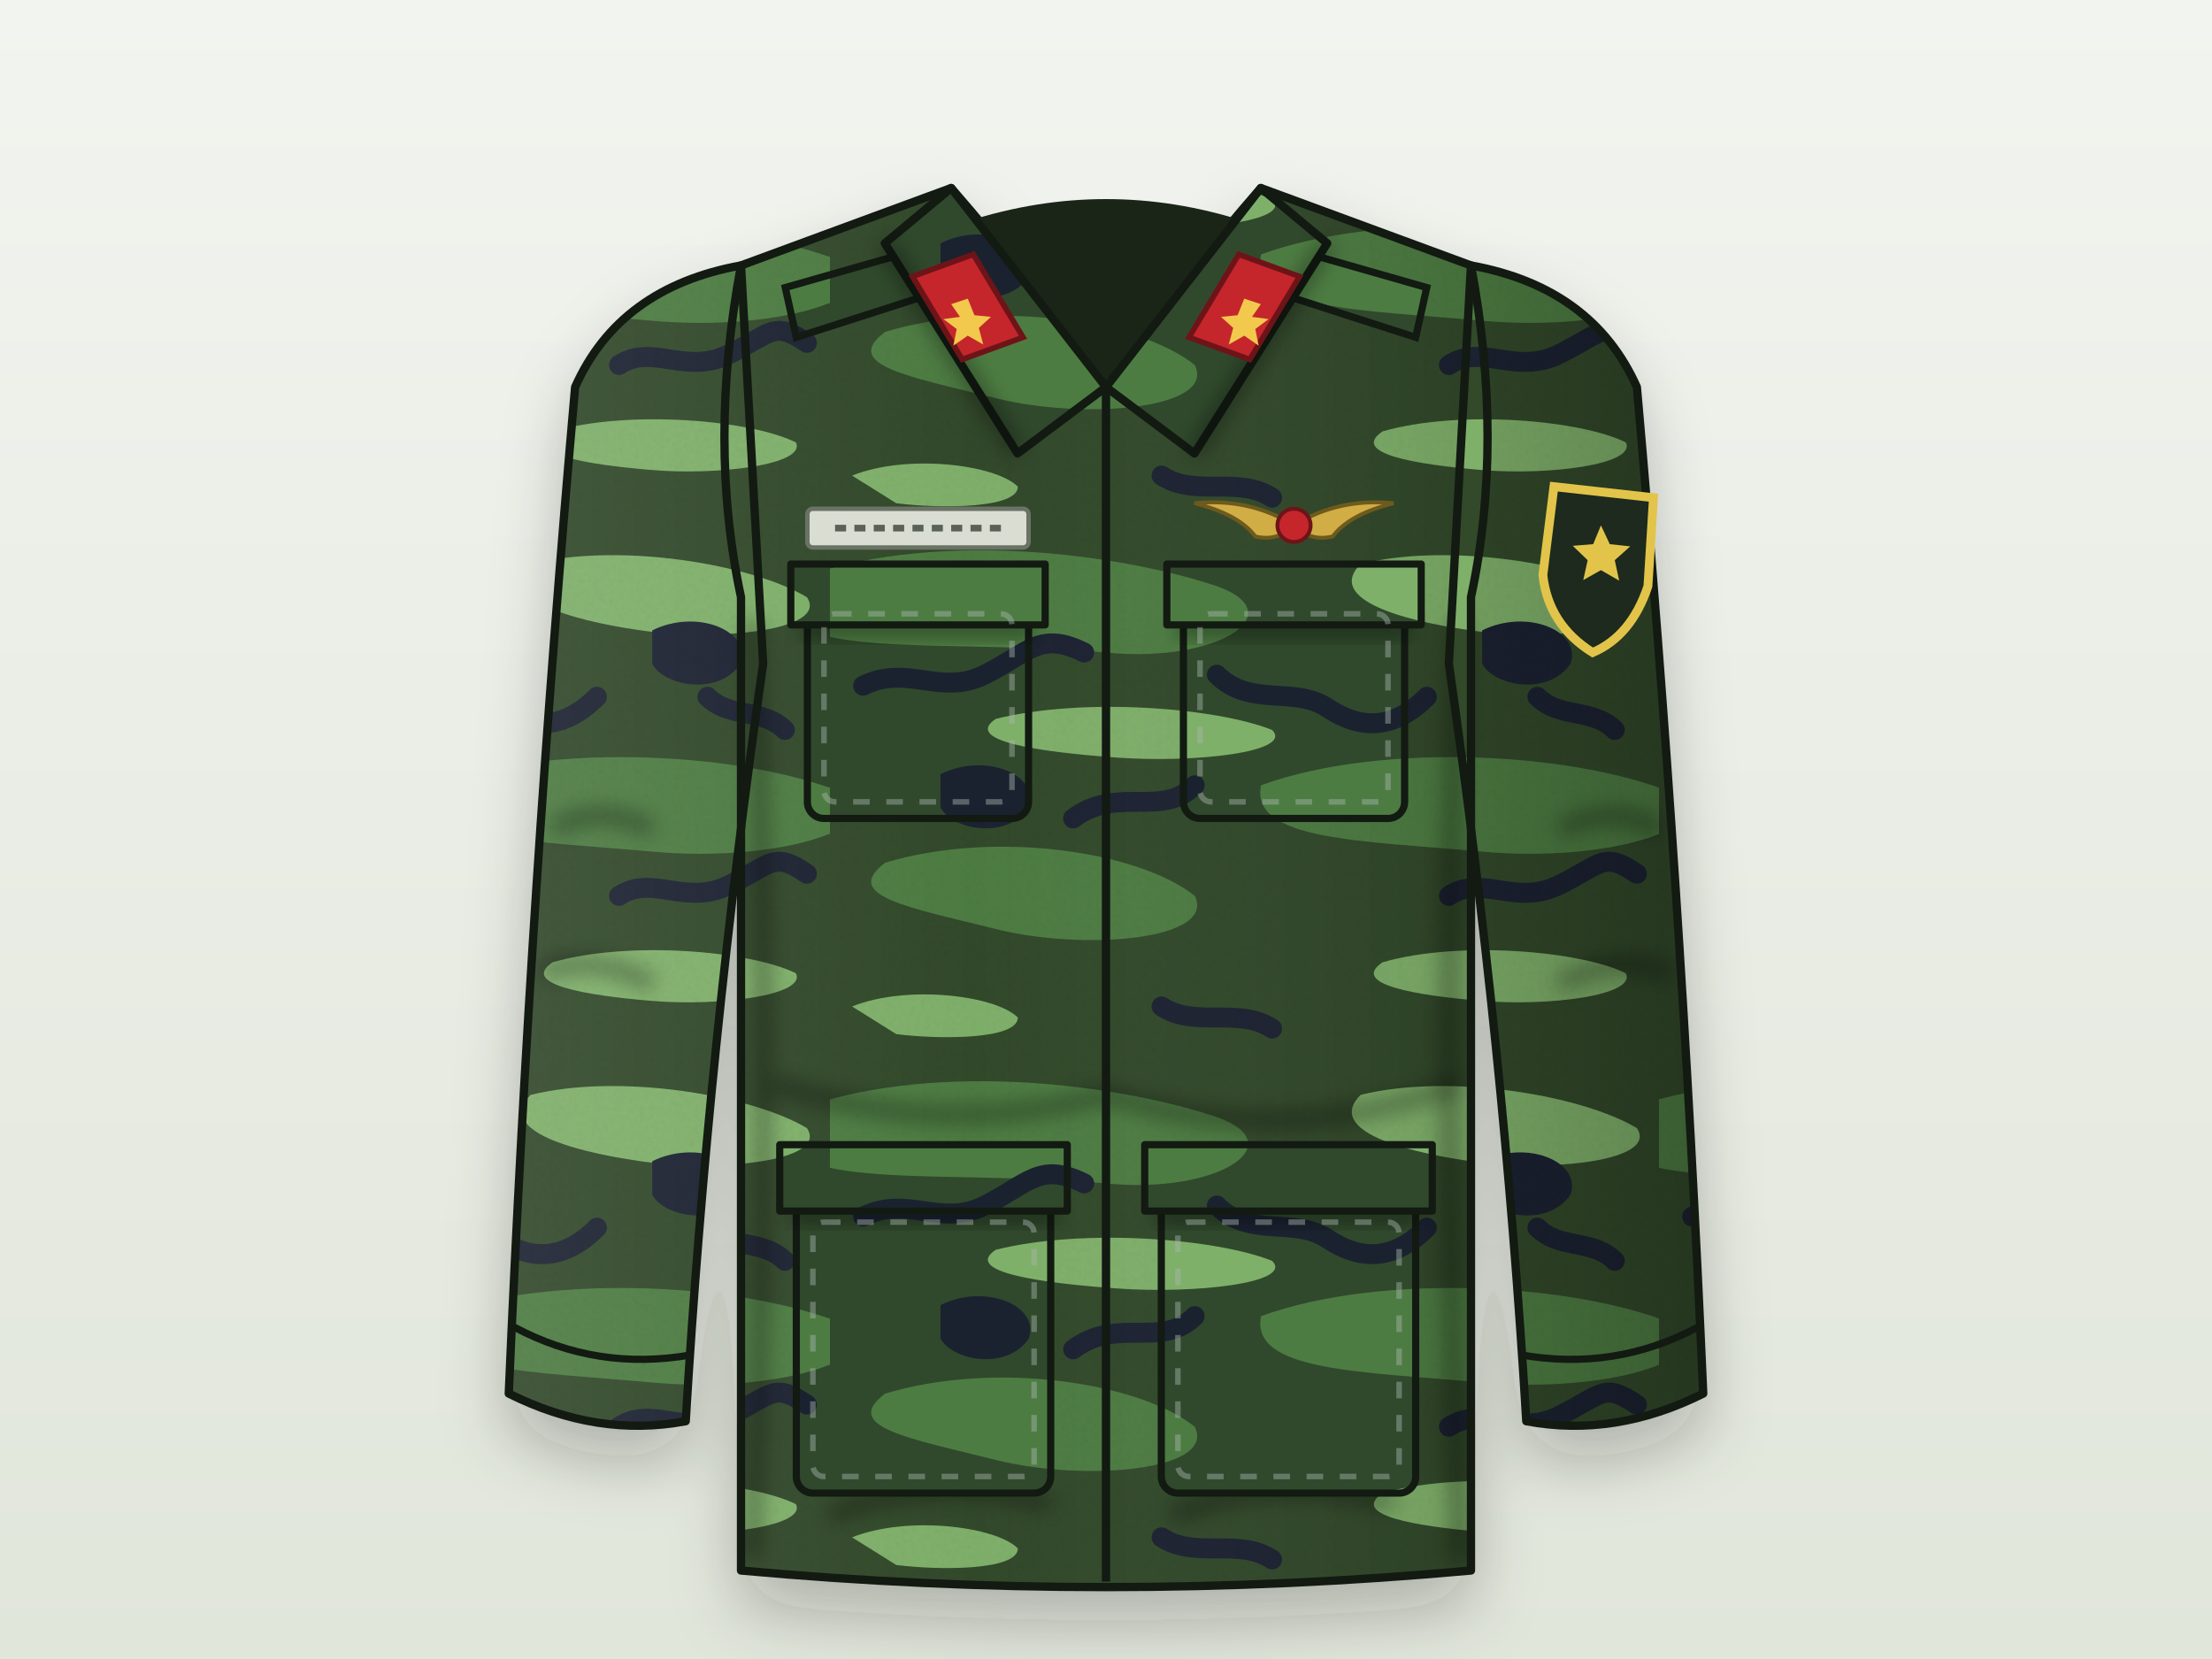
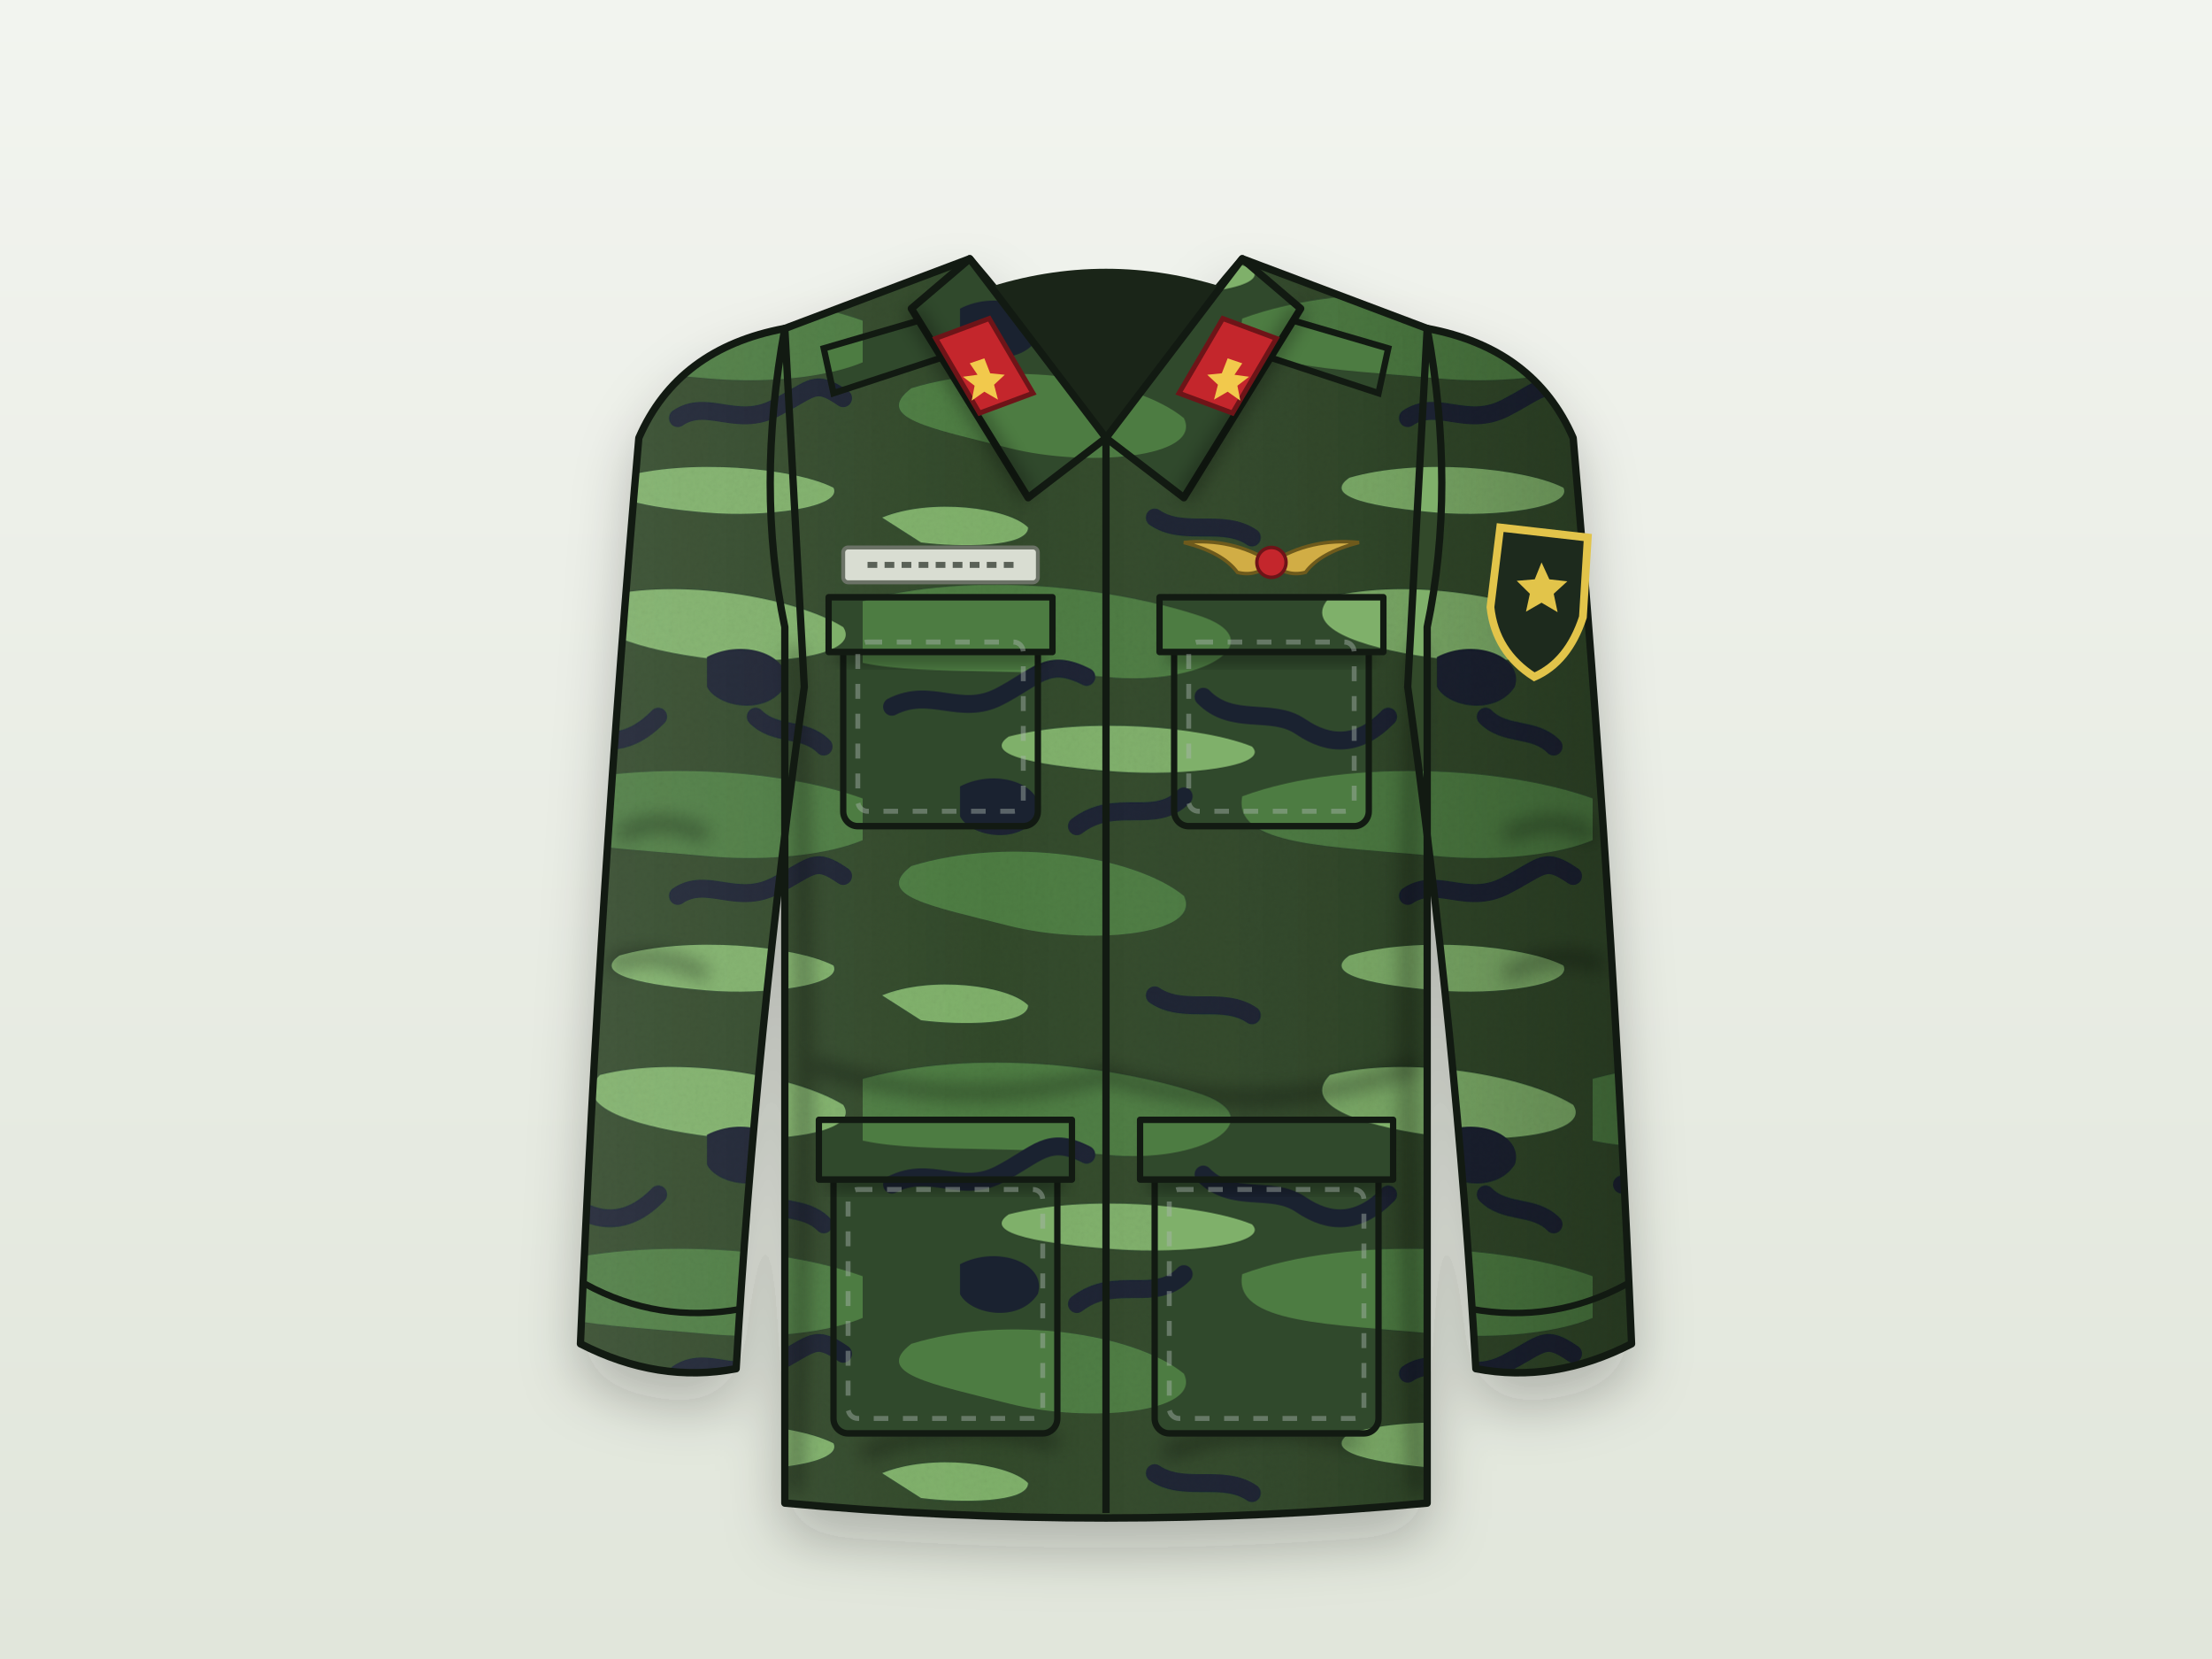
<svg xmlns="http://www.w3.org/2000/svg" viewBox="0 0 400 300" role="img" aria-label="Áo dã ngoại lục quân, vải rằn ri xanh đậm">
  <defs>
    <linearGradient id="bg" x1="0" y1="0" x2="0" y2="1">
      <stop offset="0" stop-color="#f2f4ef" />
      <stop offset="1" stop-color="#e1e6db" />
    </linearGradient>
    <pattern id="camo" width="150" height="96" patternUnits="userSpaceOnUse">
      <rect width="150" height="96" fill="#30492c" />
      <path d="M-4 8C20 0 52 4 70 10 84 15 70 24 50 22 28 20 6 22-4 18Z" fill="#4d7c42" />
      <path d="M78 46C100 38 136 40 154 48 160 54 140 60 118 58 96 56 76 56 78 46Z" fill="#4d7c42" />
      <path d="M10 60C30 54 56 58 66 66 70 74 46 76 30 72 14 68 2 66 10 60Z" fill="#4d7c42" />
      <path d="M96 6C112 2 136 6 146 12 150 18 130 20 116 18 102 16 90 12 96 6Z" fill="#7fb06a" />
      <path d="M30 34C46 30 70 32 80 36 84 40 66 42 52 41 38 40 24 38 30 34Z" fill="#7fb06a" />
      <path d="M100 78C114 74 136 76 144 80 146 84 130 86 118 85 106 84 94 82 100 78Z" fill="#7fb06a" />
      <path d="M4 86C14 82 30 84 34 88 34 92 20 92 12 91Z" fill="#7fb06a" />
      <g fill="none" stroke="#1a2230" stroke-width="3.6" stroke-linecap="round" stroke-linejoin="round">
        <path d="M6 28c8-4 14 2 22-2s10-8 18-4" />
        <path d="M70 26c6 6 14 2 20 6s12 4 18-2" />
        <path d="M44 52c8-6 16 0 22-6" />
        <path d="M112 66c6-4 12 2 20-2s8-6 14-2" />
        <path d="M60 86c6 4 14 0 20 4" />
        <path d="M128 30c4 4 10 2 14 6" />
      </g>
      <path d="M118 18C126 14 136 18 134 24 130 30 120 28 118 24Z" fill="#1a2230" />
      <path d="M20 44C28 40 38 44 36 50 32 56 22 54 20 50Z" fill="#1a2230" />
    </pattern>
    <linearGradient id="light" x1="0" x2="1">
      <stop offset="0" stop-color="#fff" stop-opacity=".1" />
      <stop offset=".4" stop-color="#fff" stop-opacity="0" />
      <stop offset=".75" stop-color="#000" stop-opacity=".08" />
      <stop offset="1" stop-color="#000" stop-opacity=".28" />
    </linearGradient>
    <linearGradient id="web" x1="0" y1="0" x2="0" y2="1">
      <stop offset="0" stop-color="#2f3f33" />
      <stop offset="1" stop-color="#18221b" />
    </linearGradient>
    <linearGradient id="buckle" x1="0" y1="0" x2="0" y2="1">
      <stop offset="0" stop-color="#3e4a40" />
      <stop offset="1" stop-color="#1c241e" />
    </linearGradient>
    <filter id="noise" x="0" y="0" width="100%" height="100%">
      <feTurbulence type="fractalNoise" baseFrequency="1.1" numOctaves="2" seed="4" stitchTiles="stitch" />
      <feColorMatrix type="saturate" values="0" />
    </filter>
    <filter id="soft">
      <feGaussianBlur stdDeviation="1.8" />
    </filter>
    <filter id="shadow" x="-20%" y="-20%" width="140%" height="140%">
      <feDropShadow dx="0" dy="6" stdDeviation="6" flood-color="#1b2418" flood-opacity=".28" />
    </filter>
    <path id="torso" d="M172 34L134 48Q128 80 134 108L134 284Q200 290 266 284L266 108Q272 80 266 48L228 34Q214 50 200 70Q186 50 172 34Z" />
    <path id="sleeveL" d="M134 48Q112 52 104 70Q96 160 92 252Q108 260 124 257Q128 190 138 120Z" />
    <path id="sleeveR" d="M266 48Q288 52 296 70Q304 160 308 252Q292 260 276 257Q272 190 262 120Z" />
    <clipPath id="clip">
      <use href="#torso" />
      <use href="#sleeveL" />
      <use href="#sleeveR" />
    </clipPath>
  </defs>
  <rect width="400" height="300" fill="url(#bg)" />
-   <g filter="url(#shadow)">
-     <use href="#sleeveL" fill="url(#camo)" />
-     <use href="#sleeveR" fill="url(#camo)" />
-     <use href="#torso" fill="url(#camo)" />
-   </g>
-   <g clip-path="url(#clip)">
-     <rect x="80" y="20" width="240" height="280" fill="url(#light)" />
-     <g fill="none" stroke="#000" stroke-opacity=".32" stroke-width="3" filter="url(#soft)">
-       <path d="M136 112q4 70 0 170M264 112q-4 70 0 170" />
-       <path d="M100 150q8-5 18 0M98 176q9-4 20 2M300 150q-8-5-18 0M302 176q-9-4-20 2" />
-       <path d="M140 196q30 10 60 2q32 10 64-2" />
-       <path d="M150 274q20-8 40-2M212 274q20-8 40-2" />
+   <g transform="translate(200 162) scale(.88 .9) translate(-200 -162)">
+     <g filter="url(#shadow)">
+       <use href="#sleeveL" fill="url(#camo)" />
+       <use href="#sleeveR" fill="url(#camo)" />
+       <use href="#torso" fill="url(#camo)" />
    </g>
-     <rect x="80" y="20" width="240" height="280" filter="url(#noise)" opacity=".12" style="mix-blend-mode:multiply" />
-   </g>
-   <g fill="none" stroke="#121a12" stroke-width="1.5" stroke-linejoin="round">
-     <use href="#sleeveL" />
-     <use href="#sleeveR" />
-     <use href="#torso" />
-   </g>
-   <path d="M93 240Q108 248 125 245M307 240Q292 248 275 245" fill="none" stroke="#121a12" stroke-width="1.3" />
-   <path d="M281 88l18 2-1 16q-3 9-10 12-8-5-9-14z" fill="#1d2a1d" stroke="#e2c44a" stroke-width="1.6" />
-   <path d="M289.5 95l1.6 3.4 3.7.4-2.8 2.5.8 3.7-3.3-1.9-3.2 1.8.8-3.6-2.7-2.6 3.7-.3z" fill="#e2c44a" />
-   <g stroke="#121a12" stroke-width="1.3">
-     <path d="M142 52l28-8 2 8-28 9z" fill="url(#camo)" />
-     <path d="M258 52l-28-8-2 8 28 9z" fill="url(#camo)" />
-     <circle cx="166" cy="49" r="2.2" fill="#1d261d" />
-     <circle cx="234" cy="49" r="2.2" fill="#1d261d" />
-   </g>
-   <path d="M175 40Q200 32 225 40Q214 54 200 70Q186 54 175 40Z" fill="#1a2518" />
-   <g stroke="#121a12" stroke-width="1.5" stroke-linejoin="round">
-     <path d="M172 34Q186 52 200 70L184 82L160 44Z" fill="url(#camo)" />
-     <path d="M228 34Q214 52 200 70L216 82L240 44Z" fill="url(#camo)" />
-   </g>
-   <path d="M184 82L160 44M216 82L240 44" stroke="#000" stroke-opacity=".35" stroke-width="3" filter="url(#soft)" />
-   <path d="M165 50l11-4 9 15-11 4z" fill="#c4262c" stroke="#6e1418" />
-   <path d="M235 50l-11-4-9 15 11 4z" fill="#c4262c" stroke="#6e1418" />
-   <path d="M172 55l3-1 1.2 3 3 .3-2.2 2 .8 3-2.8-1.6-2.6 1.8.6-3-2.4-1.8 3-.4z" fill="#f2c94c" />
-   <path d="M228 55l-3-1-1.2 3-3 .3 2.2 2-.8 3 2.8-1.6 2.6 1.8-.6-3 2.4-1.8-3-.4z" fill="#f2c94c" />
-   <path d="M200 70V286" stroke="#121a12" stroke-width="1.5" />
-   <rect x="146" y="92" width="40" height="7" rx="1" fill="#d9ddd2" stroke="#6b7266" stroke-width=".8" />
-   <path d="M151 95.5h30" stroke="#5a6157" stroke-width="1.2" stroke-dasharray="2 1.5" />
-   <path d="M234 95q-8-5-18-4 8 2 11 6 4 1 7-2zM234 95q8-5 18-4-8 2-11 6-4 1-7-2z" fill="#d1ad45" stroke="#6e5a1c" stroke-width=".7" />
-   <circle cx="234" cy="95" r="3" fill="#c4262c" stroke="#6e1418" stroke-width=".7" />
-   <g stroke="#121a12" stroke-width="1.3" stroke-linejoin="round">
-     <rect x="146" y="108" width="40" height="40" rx="3" fill="url(#camo)" />
-     <rect x="214" y="108" width="40" height="40" rx="3" fill="url(#camo)" />
-   </g>
-   <g fill="#000" opacity=".3" filter="url(#soft)">
-     <rect x="145" y="111" width="42" height="5" />
-     <rect x="213" y="111" width="42" height="5" />
-   </g>
-   <g stroke="#121a12" stroke-width="1.3" stroke-linejoin="round">
-     <path d="M143 102h46v11H143z" fill="url(#camo)" />
-     <path d="M211 102h46v11H211z" fill="url(#camo)" />
-   </g>
-   <g stroke="#121a12" stroke-width="1.3" stroke-linejoin="round">
-     <rect x="144" y="214" width="46" height="56" rx="3" fill="url(#camo)" />
-     <rect x="210" y="214" width="46" height="56" rx="3" fill="url(#camo)" />
-   </g>
-   <g fill="#000" opacity=".3" filter="url(#soft)">
-     <rect x="143" y="217" width="48" height="5" />
-     <rect x="209" y="217" width="48" height="5" />
-   </g>
-   <g stroke="#121a12" stroke-width="1.3" stroke-linejoin="round">
-     <path d="M141 207h52v12H141z" fill="url(#camo)" />
-     <path d="M207 207h52v12H207z" fill="url(#camo)" />
-   </g>
-   <g fill="none" stroke="#a9b5ad" stroke-opacity=".45" stroke-dasharray="3 3">
-     <rect x="149" y="111" width="34" height="34" rx="2" />
-     <rect x="217" y="111" width="34" height="34" rx="2" />
-     <rect x="147" y="221" width="40" height="46" rx="2" />
-     <rect x="213" y="221" width="40" height="46" rx="2" />
+     <g clip-path="url(#clip)">
+       <rect x="80" y="20" width="240" height="280" fill="url(#light)" />
+       <g fill="none" stroke="#000" stroke-opacity=".32" stroke-width="3" filter="url(#soft)">
+         <path d="M136 112q4 70 0 170M264 112q-4 70 0 170" />
+         <path d="M100 150q8-5 18 0M98 176q9-4 20 2M300 150q-8-5-18 0M302 176q-9-4-20 2" />
+         <path d="M140 196q30 10 60 2q32 10 64-2" />
+         <path d="M150 274q20-8 40-2M212 274q20-8 40-2" />
+       </g>
+       <rect x="80" y="20" width="240" height="280" filter="url(#noise)" opacity=".12" style="mix-blend-mode:multiply" />
+     </g>
+     <g fill="none" stroke="#121a12" stroke-width="1.5" stroke-linejoin="round">
+       <use href="#sleeveL" />
+       <use href="#sleeveR" />
+       <use href="#torso" />
+     </g>
+     <path d="M93 240Q108 248 125 245M307 240Q292 248 275 245" fill="none" stroke="#121a12" stroke-width="1.3" />
+     <path d="M281 88l18 2-1 16q-3 9-10 12-8-5-9-14z" fill="#1d2a1d" stroke="#e2c44a" stroke-width="1.6" />
+     <path d="M289.5 95l1.6 3.4 3.7.4-2.8 2.5.8 3.7-3.3-1.9-3.2 1.8.8-3.6-2.7-2.6 3.7-.3z" fill="#e2c44a" />
+     <g stroke="#121a12" stroke-width="1.3">
+       <path d="M142 52l28-8 2 8-28 9z" fill="url(#camo)" />
+       <path d="M258 52l-28-8-2 8 28 9z" fill="url(#camo)" />
+       <circle cx="166" cy="49" r="2.2" fill="#1d261d" />
+       <circle cx="234" cy="49" r="2.2" fill="#1d261d" />
+     </g>
+     <path d="M175 40Q200 32 225 40Q214 54 200 70Q186 54 175 40Z" fill="#1a2518" />
+     <g stroke="#121a12" stroke-width="1.5" stroke-linejoin="round">
+       <path d="M172 34Q186 52 200 70L184 82L160 44Z" fill="url(#camo)" />
+       <path d="M228 34Q214 52 200 70L216 82L240 44Z" fill="url(#camo)" />
+     </g>
+     <path d="M184 82L160 44M216 82L240 44" stroke="#000" stroke-opacity=".35" stroke-width="3" filter="url(#soft)" />
+     <path d="M165 50l11-4 9 15-11 4z" fill="#c4262c" stroke="#6e1418" />
+     <path d="M235 50l-11-4-9 15 11 4z" fill="#c4262c" stroke="#6e1418" />
+     <path d="M172 55l3-1 1.2 3 3 .3-2.2 2 .8 3-2.8-1.6-2.6 1.8.6-3-2.4-1.8 3-.4z" fill="#f2c94c" />
+     <path d="M228 55l-3-1-1.2 3-3 .3 2.2 2-.8 3 2.8-1.6 2.6 1.8-.6-3 2.4-1.8-3-.4z" fill="#f2c94c" />
+     <path d="M200 70V286" stroke="#121a12" stroke-width="1.5" />
+     <rect x="146" y="92" width="40" height="7" rx="1" fill="#d9ddd2" stroke="#6b7266" stroke-width=".8" />
+     <path d="M151 95.5h30" stroke="#5a6157" stroke-width="1.2" stroke-dasharray="2 1.5" />
+     <path d="M234 95q-8-5-18-4 8 2 11 6 4 1 7-2zM234 95q8-5 18-4-8 2-11 6-4 1-7-2z" fill="#d1ad45" stroke="#6e5a1c" stroke-width=".7" />
+     <circle cx="234" cy="95" r="3" fill="#c4262c" stroke="#6e1418" stroke-width=".7" />
+     <g stroke="#121a12" stroke-width="1.3" stroke-linejoin="round">
+       <rect x="146" y="108" width="40" height="40" rx="3" fill="url(#camo)" />
+       <rect x="214" y="108" width="40" height="40" rx="3" fill="url(#camo)" />
+     </g>
+     <g fill="#000" opacity=".3" filter="url(#soft)">
+       <rect x="145" y="111" width="42" height="5" />
+       <rect x="213" y="111" width="42" height="5" />
+     </g>
+     <g stroke="#121a12" stroke-width="1.3" stroke-linejoin="round">
+       <path d="M143 102h46v11H143z" fill="url(#camo)" />
+       <path d="M211 102h46v11H211z" fill="url(#camo)" />
+     </g>
+     <g stroke="#121a12" stroke-width="1.3" stroke-linejoin="round">
+       <rect x="144" y="214" width="46" height="56" rx="3" fill="url(#camo)" />
+       <rect x="210" y="214" width="46" height="56" rx="3" fill="url(#camo)" />
+     </g>
+     <g fill="#000" opacity=".3" filter="url(#soft)">
+       <rect x="143" y="217" width="48" height="5" />
+       <rect x="209" y="217" width="48" height="5" />
+     </g>
+     <g stroke="#121a12" stroke-width="1.3" stroke-linejoin="round">
+       <path d="M141 207h52v12H141z" fill="url(#camo)" />
+       <path d="M207 207h52v12H207z" fill="url(#camo)" />
+     </g>
+     <g fill="none" stroke="#a9b5ad" stroke-opacity=".45" stroke-dasharray="3 3">
+       <rect x="149" y="111" width="34" height="34" rx="2" />
+       <rect x="217" y="111" width="34" height="34" rx="2" />
+       <rect x="147" y="221" width="40" height="46" rx="2" />
+       <rect x="213" y="221" width="40" height="46" rx="2" />
+     </g>
  </g>
</svg>
